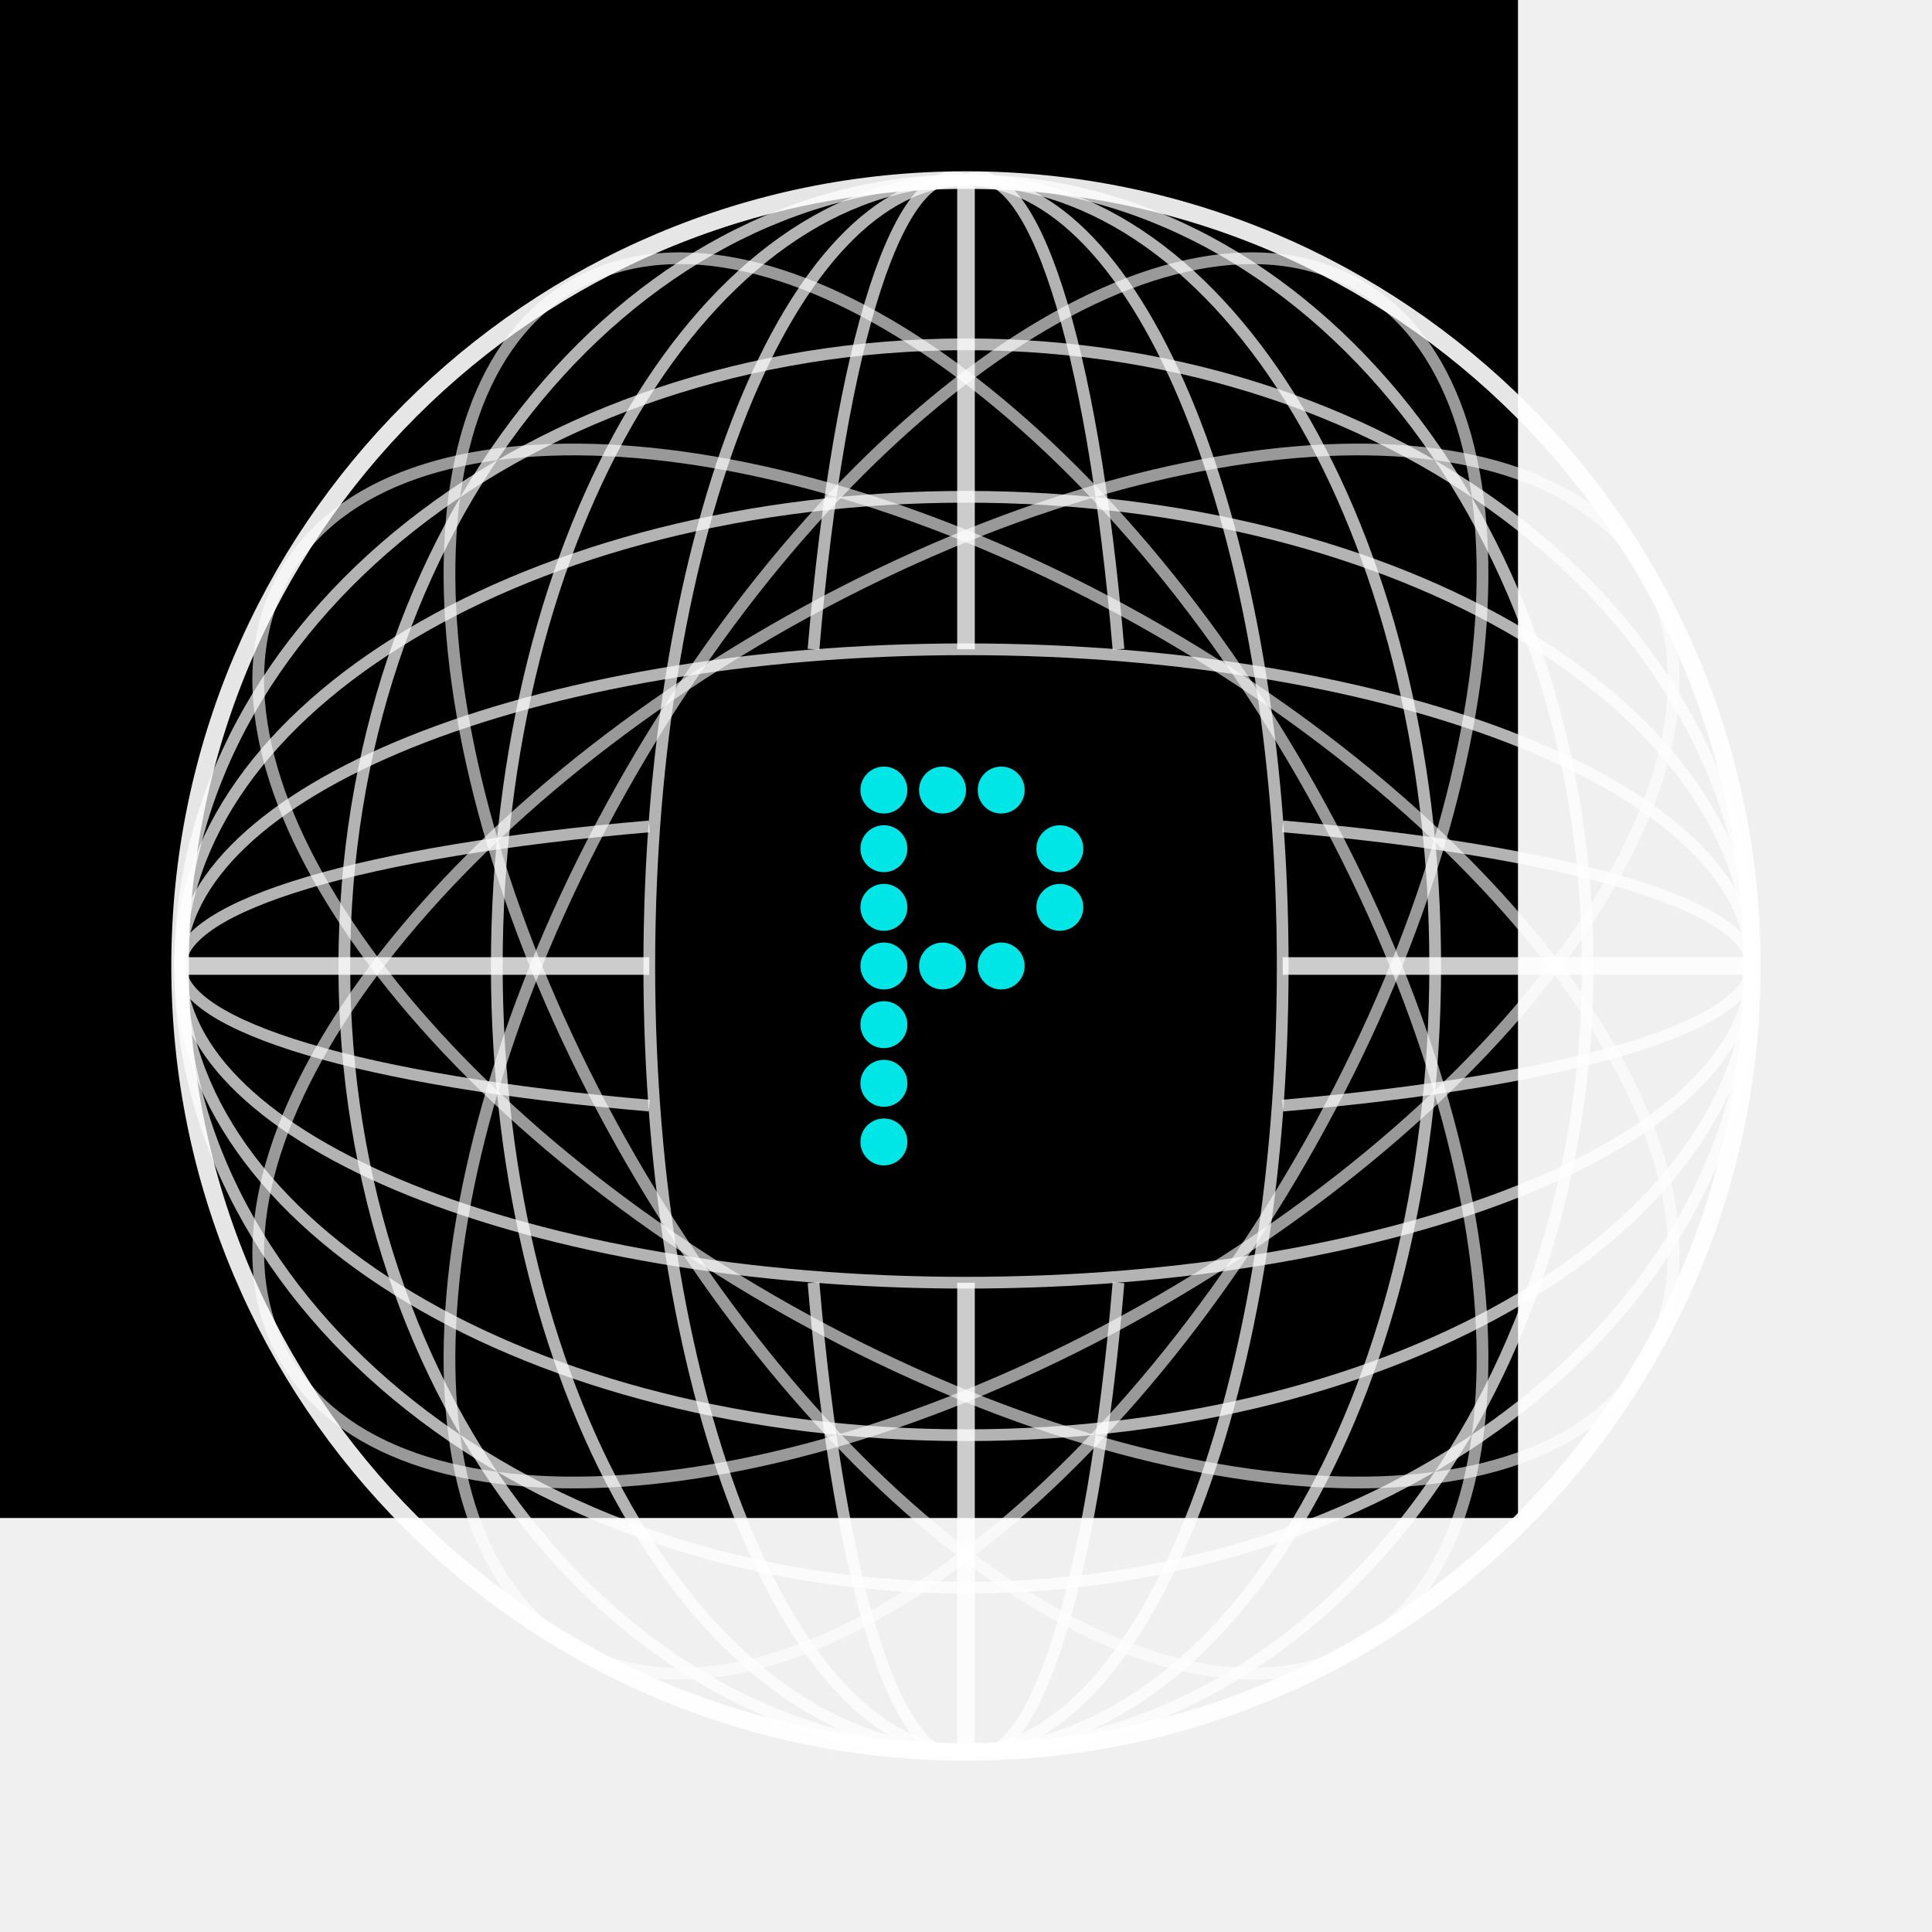
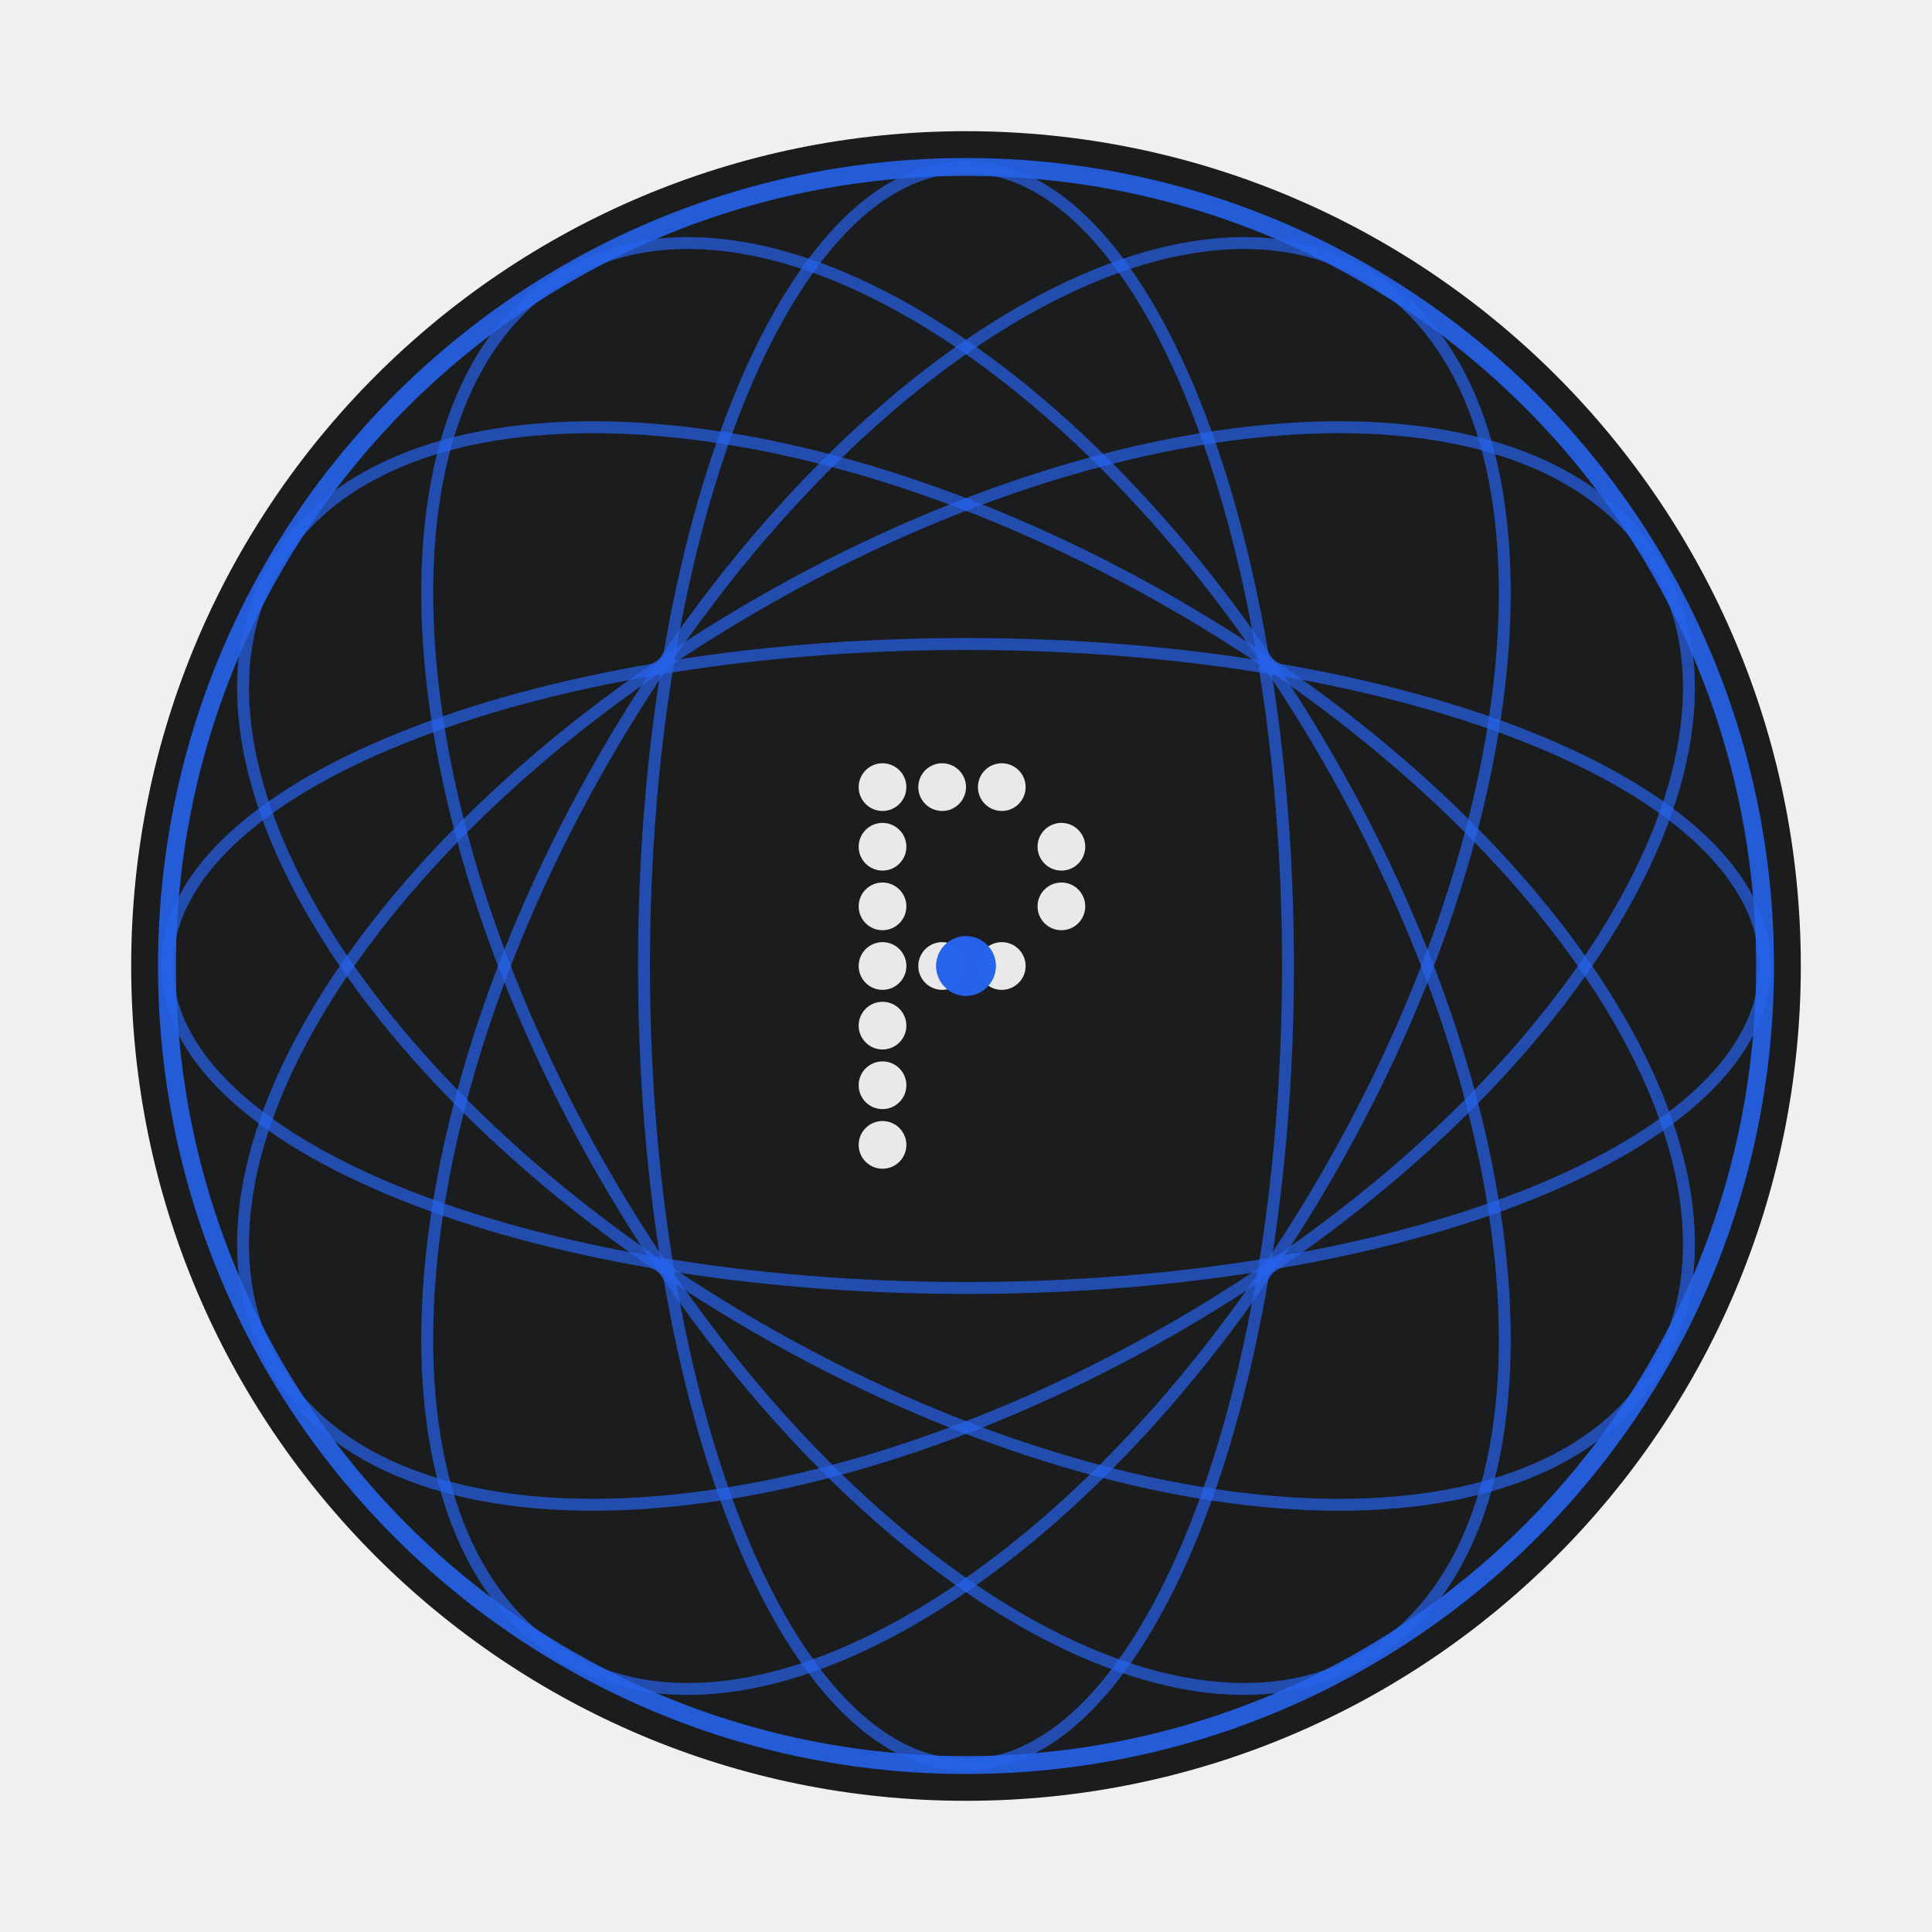
- <svg xmlns="http://www.w3.org/2000/svg" width="1024" height="1024" viewBox="30 30 140 140" style="opacity:1">
-   <rect width="100%" height="100%" fill="rgba(0,0,0,1)" />
+ <svg xmlns="http://www.w3.org/2000/svg" width="1024" height="1024" viewBox="19 19 162 162" style="opacity:1">
+   <circle cx="100" cy="100" r="70" fill="rgba(26,28,30,1)" shape-rendering="geometricPrecision" />
  <defs>
    <radialGradient id="sphereGlow" cx="50%" cy="50%" r="50%">
-       <stop offset="0%" style="stop-color:#ffffff;stop-opacity:0.3" />
-       <stop offset="100%" style="stop-color:#ffffff;stop-opacity:0" />
+       <stop offset="0%" style="stop-color:#2563EB;stop-opacity:0.3" />
+       <stop offset="100%" style="stop-color:#2563EB;stop-opacity:0" />
    </radialGradient>
    <radialGradient id="centerPulse" cx="50%" cy="50%" r="50%">
-       <stop offset="0%" style="stop-color:#ffffff;stop-opacity:0.8">
+       <stop offset="0%" style="stop-color:#2563EB;stop-opacity:0.8">
        <animate attributeName="stop-opacity" values="0.8;0.3;0.8" dur="2s" repeatCount="indefinite" />
      </stop>
-       <stop offset="100%" style="stop-color:#ffffff;stop-opacity:0" />
+       <stop offset="100%" style="stop-color:#2563EB;stop-opacity:0" />
    </radialGradient>
  </defs>
-   <g transform="translate(100,100) scale(0.85) translate(-100,-100)">
-     <circle r="2.5" fill="#00ffff" cx="167" cy="100" opacity="0">
-       <animateMotion dur="8s" repeatCount="indefinite" begin="1s" path="M 0,0 A 67,27 0 1,0 -134,0 A 67,27 0 1,0 0,0" />
-       <animate attributeName="opacity" values="0;1;0.5;0;0" keyTimes="0;0.2;0.4;0.5;1" dur="8s" begin="1s" repeatCount="indefinite" />
+   <circle cx="93" cy="85" r="2" fill="#ffffff" opacity="0.9" />
+   <circle cx="93" cy="90" r="2" fill="#ffffff" opacity="0.9" />
+   <circle cx="93" cy="95" r="2" fill="#ffffff" opacity="0.9" />
+   <circle cx="93" cy="100" r="2" fill="#ffffff" opacity="0.9" />
+   <circle cx="93" cy="105" r="2" fill="#ffffff" opacity="0.9" />
+   <circle cx="93" cy="110" r="2" fill="#ffffff" opacity="0.9" />
+   <circle cx="93" cy="115" r="2" fill="#ffffff" opacity="0.9" />
+   <circle cx="98" cy="85" r="2" fill="#ffffff" opacity="0.9" />
+   <circle cx="103" cy="85" r="2" fill="#ffffff" opacity="0.9" />
+   <circle cx="108" cy="90" r="2" fill="#ffffff" opacity="0.9" />
+   <circle cx="108" cy="95" r="2" fill="#ffffff" opacity="0.9" />
+   <circle cx="103" cy="100" r="2" fill="#ffffff" opacity="0.9" />
+   <circle cx="98" cy="100" r="2" fill="#ffffff" opacity="0.9" />
+   <ellipse cx="100" cy="100" rx="67" ry="27" fill="none" stroke="#2563EB" stroke-width="1" opacity="0.7" />
+   <ellipse cx="100" cy="100" rx="27" ry="67" fill="none" stroke="#2563EB" stroke-width="1" opacity="0.7" />
+   <ellipse cx="100" cy="100" rx="67" ry="35" fill="none" stroke="#2563EB" stroke-width="1" opacity="0.7" transform="rotate(30 100 100)" />
+   <ellipse cx="100" cy="100" rx="67" ry="35" fill="none" stroke="#2563EB" stroke-width="1" opacity="0.7" transform="rotate(60 100 100)" />
+   <ellipse cx="100" cy="100" rx="67" ry="35" fill="none" stroke="#2563EB" stroke-width="1" opacity="0.7" transform="rotate(120 100 100)" />
+   <ellipse cx="100" cy="100" rx="67" ry="35" fill="none" stroke="#2563EB" stroke-width="1" opacity="0.7" transform="rotate(150 100 100)" />
+   <circle cx="100" cy="100" r="67" fill="none" stroke="#2563EB" stroke-width="1.5" opacity="0.9" />
+   <g transform="translate(100, 100)">
+     <circle r="2.5" fill="#2563EB" opacity="0.9">
+       <animateMotion dur="8s" repeatCount="indefinite" path="M 67,0 A 67,27 0 1,1 -67,0 A 67,27 0 1,1 67,0" />
    </circle>
-     <circle r="2.5" fill="#00ffff" cx="167" cy="100" opacity="0">
-       <animateMotion dur="8s" repeatCount="indefinite" begin="2s" path="M 0,0 A 67,40 0 1,0 -134,0 A 67,40 0 1,0 0,0" />
-       <animate attributeName="opacity" values="0;1;0.5;0;0" keyTimes="0;0.2;0.4;0.5;1" dur="8s" begin="2s" repeatCount="indefinite" />
-     </circle>
-     <circle r="2.5" fill="#00ffff" cx="167" cy="100" opacity="0">
-       <animateMotion dur="8s" repeatCount="indefinite" begin="3s" path="M 0,0 A 67,53 0 1,0 -134,0 A 67,53 0 1,0 0,0" />
-       <animate attributeName="opacity" values="0;1;0.5;0;0" keyTimes="0;0.2;0.4;0.5;1" dur="8s" begin="3s" repeatCount="indefinite" />
-     </circle>
-     <circle r="2.5" fill="#00ffff" cx="100" cy="167" opacity="0">
-       <animateMotion dur="8s" repeatCount="indefinite" begin="1.5s" path="M 0,0 A 27,67 0 1,0 0,-134 A 27,67 0 1,0 0,0" />
-       <animate attributeName="opacity" values="0;1;0.5;0;0" keyTimes="0;0.2;0.4;0.5;1" dur="8s" begin="1.5s" repeatCount="indefinite" />
-     </circle>
-     <circle r="2.5" fill="#00ffff" cx="100" cy="167" opacity="0">
-       <animateMotion dur="8s" repeatCount="indefinite" begin="2.5s" path="M 0,0 A 40,67 0 1,0 0,-134 A 40,67 0 1,0 0,0" />
-       <animate attributeName="opacity" values="0;1;0.5;0;0" keyTimes="0;0.2;0.4;0.5;1" dur="8s" begin="2.5s" repeatCount="indefinite" />
-     </circle>
-     <circle r="2.5" fill="#00ffff" cx="100" cy="167" opacity="0">
-       <animateMotion dur="8s" repeatCount="indefinite" begin="3.5s" path="M 0,0 A 53,67 0 1,0 0,-134 A 53,67 0 1,0 0,0" />
-       <animate attributeName="opacity" values="0;1;0.5;0;0" keyTimes="0;0.2;0.4;0.5;1" dur="8s" begin="3.5s" repeatCount="indefinite" />
-     </circle>
-     <circle cx="93" cy="85" r="2" fill="#00ffff" opacity="0.9" />
-     <circle cx="93" cy="90" r="2" fill="#00ffff" opacity="0.9" />
-     <circle cx="93" cy="95" r="2" fill="#00ffff" opacity="0.9" />
-     <circle cx="93" cy="100" r="2" fill="#00ffff" opacity="0.9" />
-     <circle cx="93" cy="105" r="2" fill="#00ffff" opacity="0.9" />
-     <circle cx="93" cy="110" r="2" fill="#00ffff" opacity="0.9" />
-     <circle cx="93" cy="115" r="2" fill="#00ffff" opacity="0.9" />
-     <circle cx="98" cy="85" r="2" fill="#00ffff" opacity="0.9" />
-     <circle cx="103" cy="85" r="2" fill="#00ffff" opacity="0.9" />
-     <circle cx="108" cy="90" r="2" fill="#00ffff" opacity="0.9" />
-     <circle cx="108" cy="95" r="2" fill="#00ffff" opacity="0.9" />
-     <circle cx="103" cy="100" r="2" fill="#00ffff" opacity="0.9" />
-     <circle cx="98" cy="100" r="2" fill="#00ffff" opacity="0.9" />
-     <circle cx="100" cy="100" r="67" fill="none" stroke="#ffffff" stroke-width="1.5" opacity="0.9" />
-     <path d="M 33,100 A 67,13 0 0,1 73,88.1" fill="none" stroke="#ffffff" stroke-width="1" opacity="0.7" />
-     <path d="M 127,88.1 A 67,13 0 0,1 167,100" fill="none" stroke="#ffffff" stroke-width="1" opacity="0.7" />
-     <path d="M 33,100 A 67,13 0 0,0 73,111.9" fill="none" stroke="#ffffff" stroke-width="1" opacity="0.7" />
-     <path d="M 127,111.9 A 67,13 0 0,0 167,100" fill="none" stroke="#ffffff" stroke-width="1" opacity="0.7" />
-     <ellipse cx="100" cy="100" rx="67" ry="27" fill="none" stroke="#ffffff" stroke-width="1" opacity="0.7" />
-     <ellipse cx="100" cy="100" rx="67" ry="40" fill="none" stroke="#ffffff" stroke-width="1" opacity="0.7" />
-     <ellipse cx="100" cy="100" rx="67" ry="53" fill="none" stroke="#ffffff" stroke-width="1" opacity="0.7" />
-     <path d="M 100,33 A 13,67 0 0,0 87,73" fill="none" stroke="#ffffff" stroke-width="1" opacity="0.7" />
-     <path d="M 113,73 A 13,67 0 0,0 100,33" fill="none" stroke="#ffffff" stroke-width="1" opacity="0.7" />
-     <path d="M 100,167 A 13,67 0 0,1 87,127" fill="none" stroke="#ffffff" stroke-width="1" opacity="0.7" />
-     <path d="M 113,127 A 13,67 0 0,1 100,167" fill="none" stroke="#ffffff" stroke-width="1" opacity="0.7" />
-     <ellipse cx="100" cy="100" rx="27" ry="67" fill="none" stroke="#ffffff" stroke-width="1" opacity="0.7" />
-     <ellipse cx="100" cy="100" rx="40" ry="67" fill="none" stroke="#ffffff" stroke-width="1" opacity="0.7" />
-     <ellipse cx="100" cy="100" rx="53" ry="67" fill="none" stroke="#ffffff" stroke-width="1" opacity="0.7" />
-     <ellipse cx="100" cy="100" rx="67" ry="33" fill="none" stroke="#ffffff" stroke-width="1" opacity="0.6" transform="rotate(30 100 100)" />
-     <ellipse cx="100" cy="100" rx="67" ry="33" fill="none" stroke="#ffffff" stroke-width="1" opacity="0.6" transform="rotate(60 100 100)" />
-     <ellipse cx="100" cy="100" rx="67" ry="33" fill="none" stroke="#ffffff" stroke-width="1" opacity="0.6" transform="rotate(120 100 100)" />
-     <ellipse cx="100" cy="100" rx="67" ry="33" fill="none" stroke="#ffffff" stroke-width="1" opacity="0.6" transform="rotate(150 100 100)" />
-     <line x1="33" y1="100" x2="73" y2="100" stroke="#ffffff" stroke-width="1.5" opacity="0.8" />
-     <line x1="127" y1="100" x2="167" y2="100" stroke="#ffffff" stroke-width="1.5" opacity="0.8" />
-     <line x1="100" y1="33" x2="100" y2="73" stroke="#ffffff" stroke-width="1.5" opacity="0.8" />
-     <line x1="100" y1="127" x2="100" y2="167" stroke="#ffffff" stroke-width="1.5" opacity="0.8" />
-     <circle r="2.5" fill="#00ffff" cx="167" cy="100" opacity="0">
-       <animateMotion dur="8s" repeatCount="indefinite" begin="1s" path="M 0,0 A 67,27 0 1,0 -134,0 A 67,27 0 1,0 0,0" />
-       <animate attributeName="opacity" values="0;0;0.5;1;1;0.5;0" keyTimes="0;0.5;0.6;0.75;0.9;0.95;1" dur="8s" begin="1s" repeatCount="indefinite" />
-     </circle>
-     <circle r="2.5" fill="#00ffff" cx="167" cy="100" opacity="0">
-       <animateMotion dur="8s" repeatCount="indefinite" begin="2s" path="M 0,0 A 67,40 0 1,0 -134,0 A 67,40 0 1,0 0,0" />
-       <animate attributeName="opacity" values="0;0;0.5;1;1;0.5;0" keyTimes="0;0.5;0.6;0.75;0.9;0.95;1" dur="8s" begin="2s" repeatCount="indefinite" />
-     </circle>
-     <circle r="2.5" fill="#00ffff" cx="167" cy="100" opacity="0">
-       <animateMotion dur="8s" repeatCount="indefinite" begin="3s" path="M 0,0 A 67,53 0 1,0 -134,0 A 67,53 0 1,0 0,0" />
-       <animate attributeName="opacity" values="0;0;0.5;1;1;0.5;0" keyTimes="0;0.5;0.6;0.75;0.9;0.95;1" dur="8s" begin="3s" repeatCount="indefinite" />
-     </circle>
-     <circle r="2.5" fill="#00ffff" cx="100" cy="167" opacity="0">
-       <animateMotion dur="8s" repeatCount="indefinite" begin="1.5s" path="M 0,0 A 27,67 0 1,0 0,-134 A 27,67 0 1,0 0,0" />
-       <animate attributeName="opacity" values="0;0;0.5;1;1;0.5;0" keyTimes="0;0.5;0.6;0.75;0.9;0.95;1" dur="8s" begin="1.5s" repeatCount="indefinite" />
-     </circle>
-     <circle r="2.5" fill="#00ffff" cx="100" cy="167" opacity="0">
-       <animateMotion dur="8s" repeatCount="indefinite" begin="2.5s" path="M 0,0 A 40,67 0 1,0 0,-134 A 40,67 0 1,0 0,0" />
-       <animate attributeName="opacity" values="0;0;0.5;1;1;0.5;0" keyTimes="0;0.5;0.6;0.75;0.9;0.95;1" dur="8s" begin="2.5s" repeatCount="indefinite" />
-     </circle>
-     <circle r="2.5" fill="#00ffff" cx="100" cy="167" opacity="0">
-       <animateMotion dur="8s" repeatCount="indefinite" begin="3.5s" path="M 0,0 A 53,67 0 1,0 0,-134 A 53,67 0 1,0 0,0" />
-       <animate attributeName="opacity" values="0;0;0.5;1;1;0.5;0" keyTimes="0;0.5;0.6;0.75;0.9;0.95;1" dur="8s" begin="3.5s" repeatCount="indefinite" />
+     <circle r="2.5" fill="#2563EB" opacity="0.9">
+       <animateMotion dur="8s" repeatCount="indefinite" path="M 0,-67 A 27,67 0 1,1 0,67 A 27,67 0 1,1 0,-67" />
    </circle>
  </g>
</svg>
